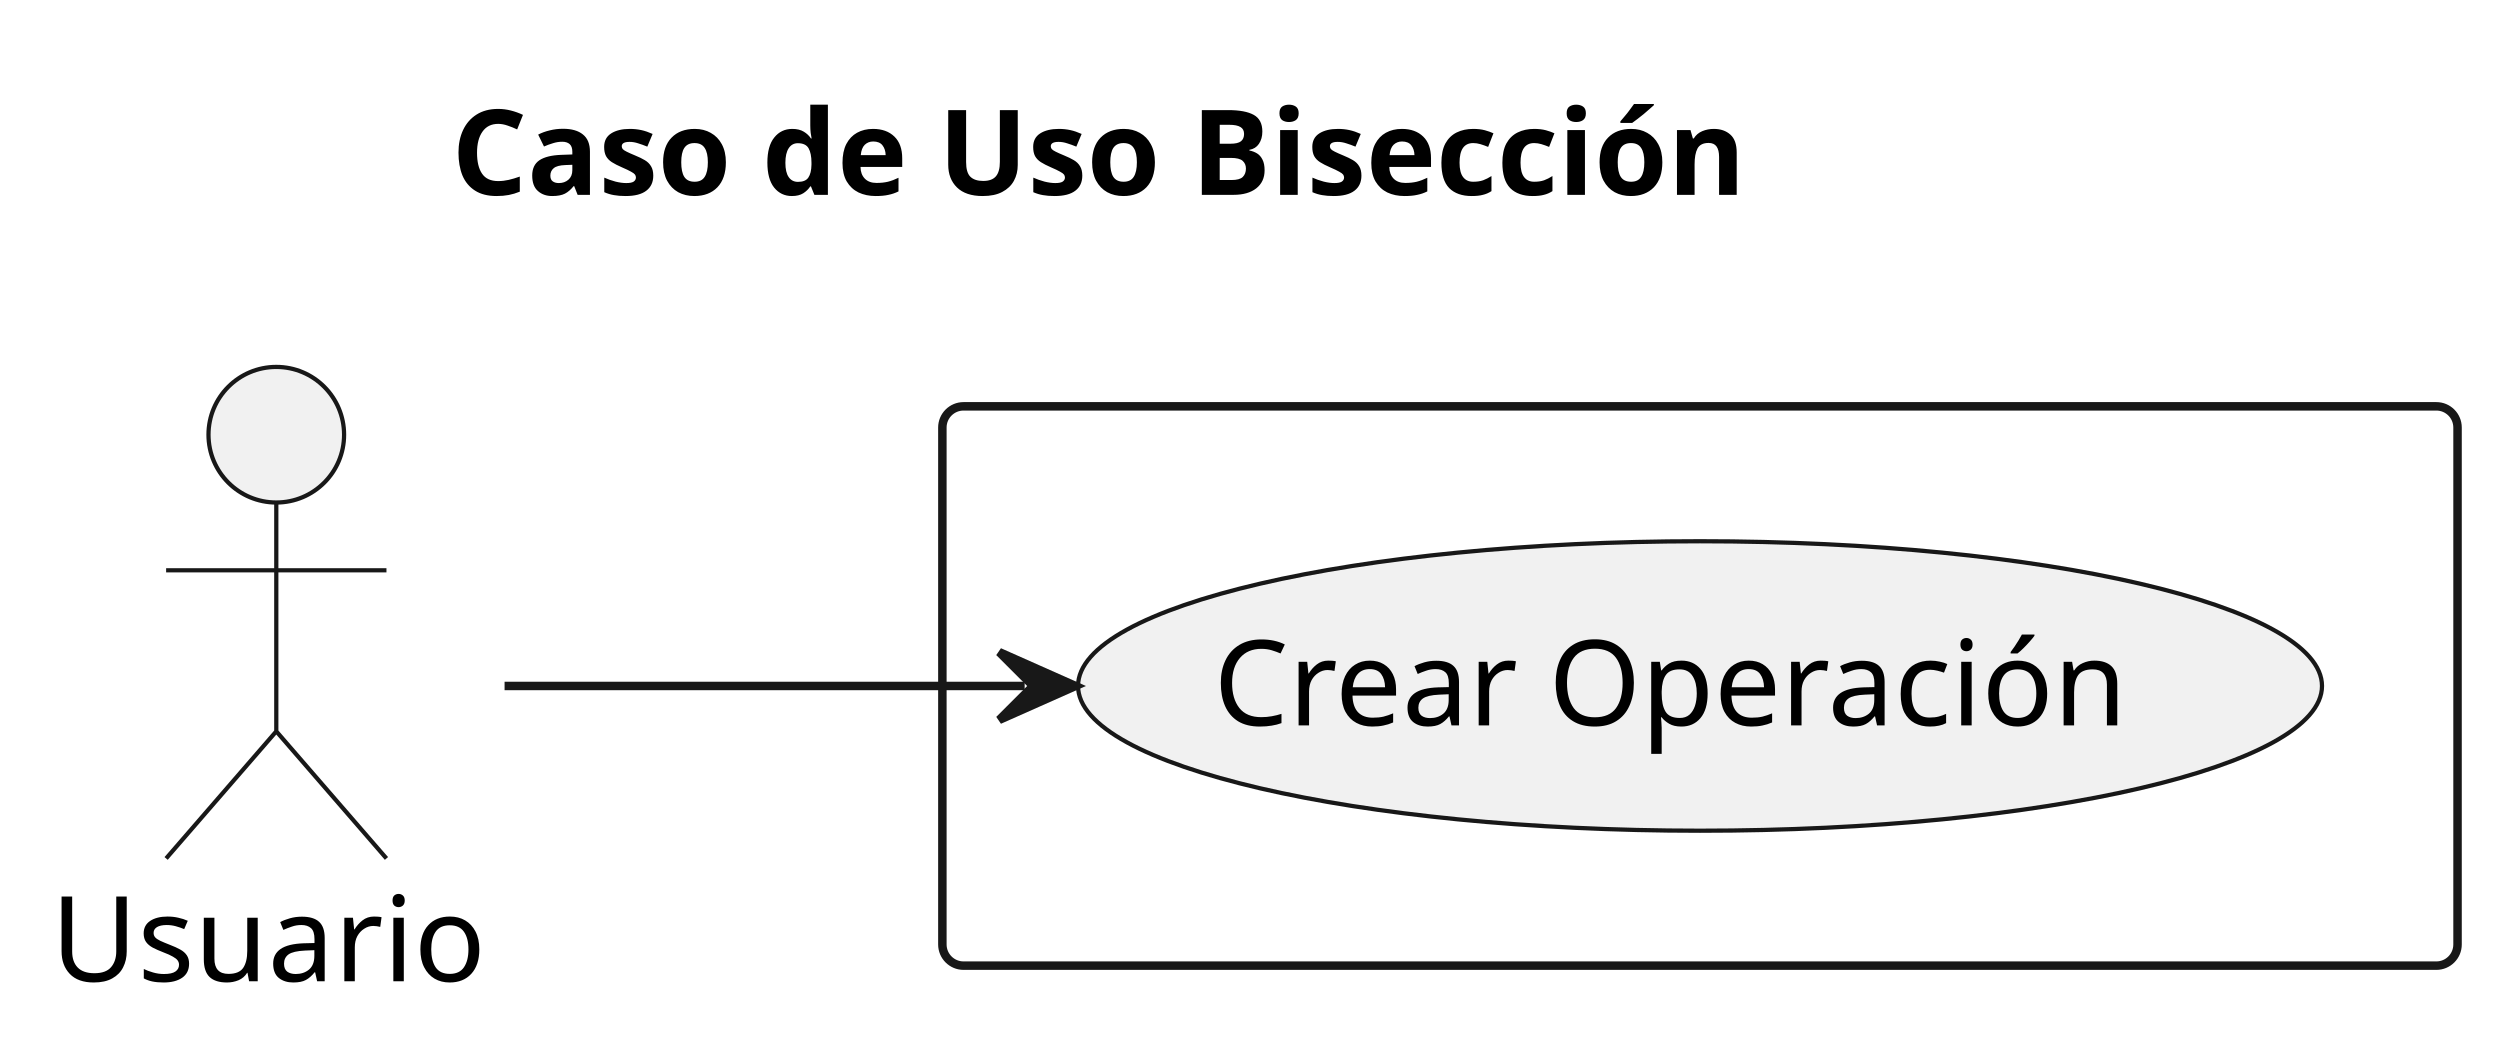
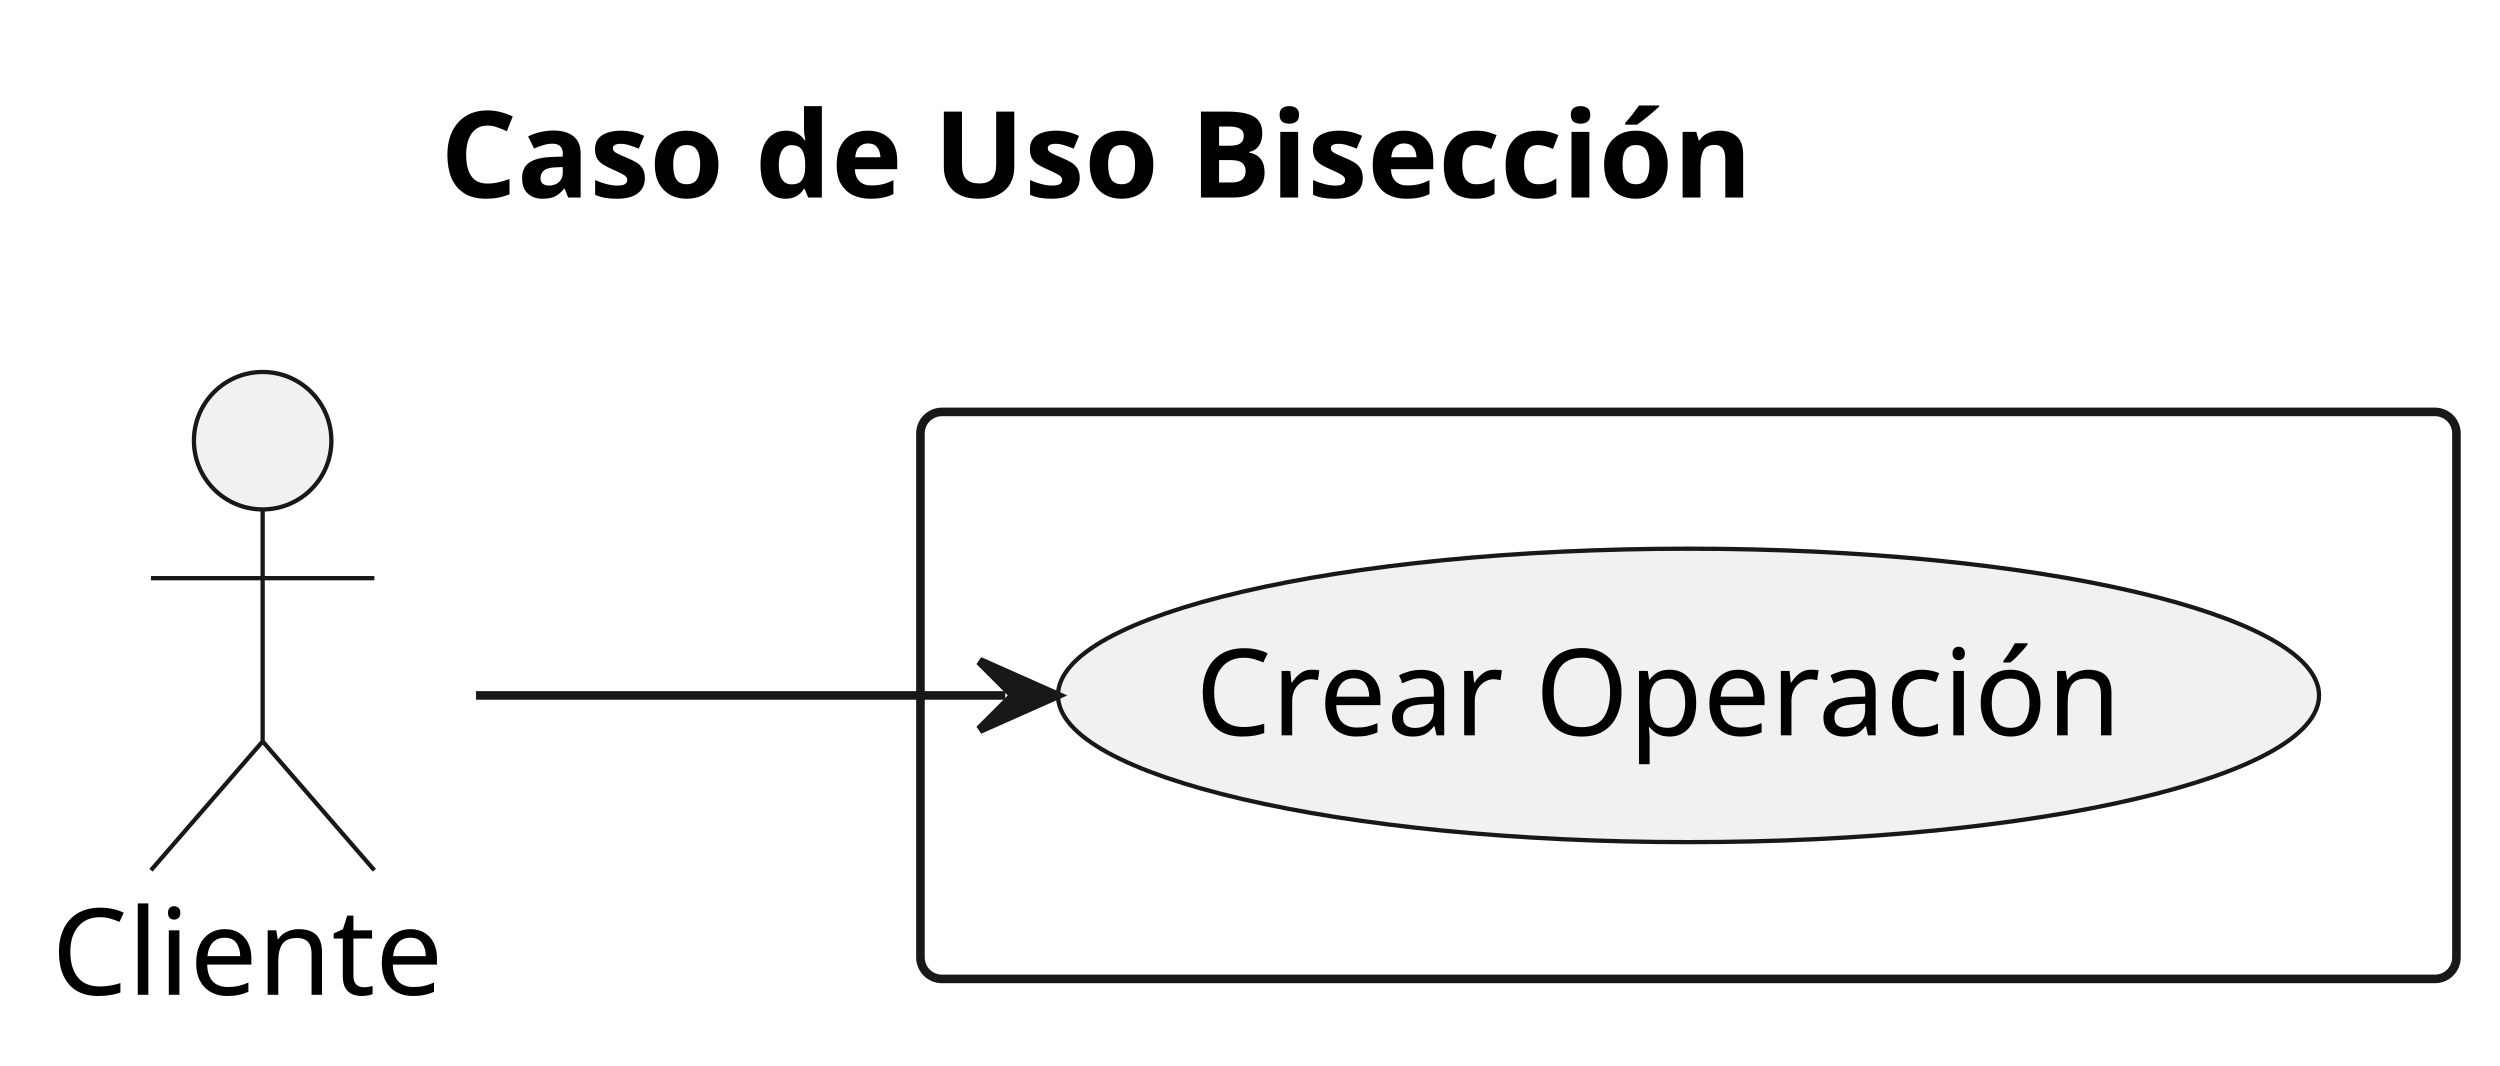
- <svg xmlns="http://www.w3.org/2000/svg" contentStyleType="text/css" data-diagram-type="DESCRIPTION" height="124px" preserveAspectRatio="none" style="width:295px;height:124px;background:#FFFFFF;" version="1.1" viewBox="0 0 295 124" width="295px" zoomAndPan="magnify">
+ <svg xmlns="http://www.w3.org/2000/svg" contentStyleType="text/css" data-diagram-type="DESCRIPTION" height="124px" preserveAspectRatio="none" style="width:291px;height:124px;background:#FFFFFF;" version="1.1" viewBox="0 0 291 124" width="291px" zoomAndPan="magnify">
  <defs />
  <g>
    <g class="title" data-source-line="1">
-       <text fill="#000000" font-family="sans-serif" font-size="14" font-weight="bold" lengthAdjust="spacing" textLength="175.41" x="53.29" y="22.995">Caso de Uso Bisección</text>
+       <text fill="#000000" font-family="sans-serif" font-size="14" font-weight="bold" lengthAdjust="spacing" textLength="175.41" x="51.26" y="22.995">Caso de Uso Bisección</text>
    </g>
    <g class="cluster" data-entity="##3" data-source-line="7" data-uid="ent0004" id="cluster_##3">
-       <rect fill="none" height="66" rx="2.5" ry="2.5" style="stroke:#181818;stroke-width:1;" width="178.79" x="111.2" y="47.947" />
+       <rect fill="none" height="66" rx="2.5" ry="2.5" style="stroke:#181818;stroke-width:1;" width="178.79" x="107.14" y="47.947" />
    </g>
    <g class="entity" data-entity="crear" data-source-line="8" data-uid="ent0005" id="entity_crear">
-       <ellipse cx="200.603" cy="80.946" fill="#F1F1F1" rx="73.393" ry="17.079" style="stroke:#181818;stroke-width:0.5;" />
-       <text fill="#000000" font-family="sans-serif" font-size="14" lengthAdjust="spacing" textLength="114.81" x="143.199" y="85.594">Crear Operación</text>
+       <ellipse cx="196.543" cy="80.946" fill="#F1F1F1" rx="73.393" ry="17.079" style="stroke:#181818;stroke-width:0.5;" />
+       <text fill="#000000" font-family="sans-serif" font-size="14" lengthAdjust="spacing" textLength="114.81" x="139.139" y="85.594">Crear Operación</text>
    </g>
    <g class="entity" data-entity="user" data-source-line="5" data-uid="ent0002" id="entity_user">
-       <ellipse cx="32.602" cy="51.297" fill="#F1F1F1" rx="8" ry="8" style="stroke:#181818;stroke-width:0.5;" />
-       <path d="M32.602,59.297 L32.602,86.297 M19.602,67.297 L45.602,67.297 M32.602,86.297 L19.602,101.297 M32.602,86.297 L45.602,101.297" fill="none" style="stroke:#181818;stroke-width:0.5;" />
-       <text fill="#000000" font-family="sans-serif" font-size="14" lengthAdjust="spacing" textLength="53.204" x="6" y="115.792">Usuario</text>
+       <ellipse cx="30.572" cy="51.297" fill="#F1F1F1" rx="8" ry="8" style="stroke:#181818;stroke-width:0.5;" />
+       <path d="M30.572,59.297 L30.572,86.297 M17.572,67.297 L43.572,67.297 M30.572,86.297 L17.572,101.297 M30.572,86.297 L43.572,101.297" fill="none" style="stroke:#181818;stroke-width:0.5;" />
+       <text fill="#000000" font-family="sans-serif" font-size="14" lengthAdjust="spacing" textLength="49.144" x="6" y="115.792">Cliente</text>
    </g>
    <g class="link" data-entity-1="user" data-entity-2="crear" data-source-line="11" data-uid="lnk6" id="link_user_crear">
-       <path d="M59.54,80.947 C77.68,80.947 96.88,80.947 120.91,80.947" fill="none" id="user-to-crear" style="stroke:#181818;stroke-width:1;" />
-       <polygon fill="#181818" points="126.91,80.947,117.91,76.947,121.91,80.947,117.91,84.947,126.91,80.947" style="stroke:#181818;stroke-width:1;" />
-       <text fill="#000000" font-family="sans-serif" font-size="13" lengthAdjust="spacing" textLength="4.132" x="90.2" y="77.014"> </text>
+       <path d="M55.41,80.947 C73.27,80.947 92.7,80.947 117.01,80.947" fill="none" id="user-to-crear" style="stroke:#181818;stroke-width:1;" />
+       <polygon fill="#181818" points="123.01,80.947,114.01,76.947,118.01,80.947,114.01,84.947,123.01,80.947" style="stroke:#181818;stroke-width:1;" />
+       <text fill="#000000" font-family="sans-serif" font-size="13" lengthAdjust="spacing" textLength="4.132" x="86.14" y="77.014"> </text>
    </g>
  </g>
</svg>
